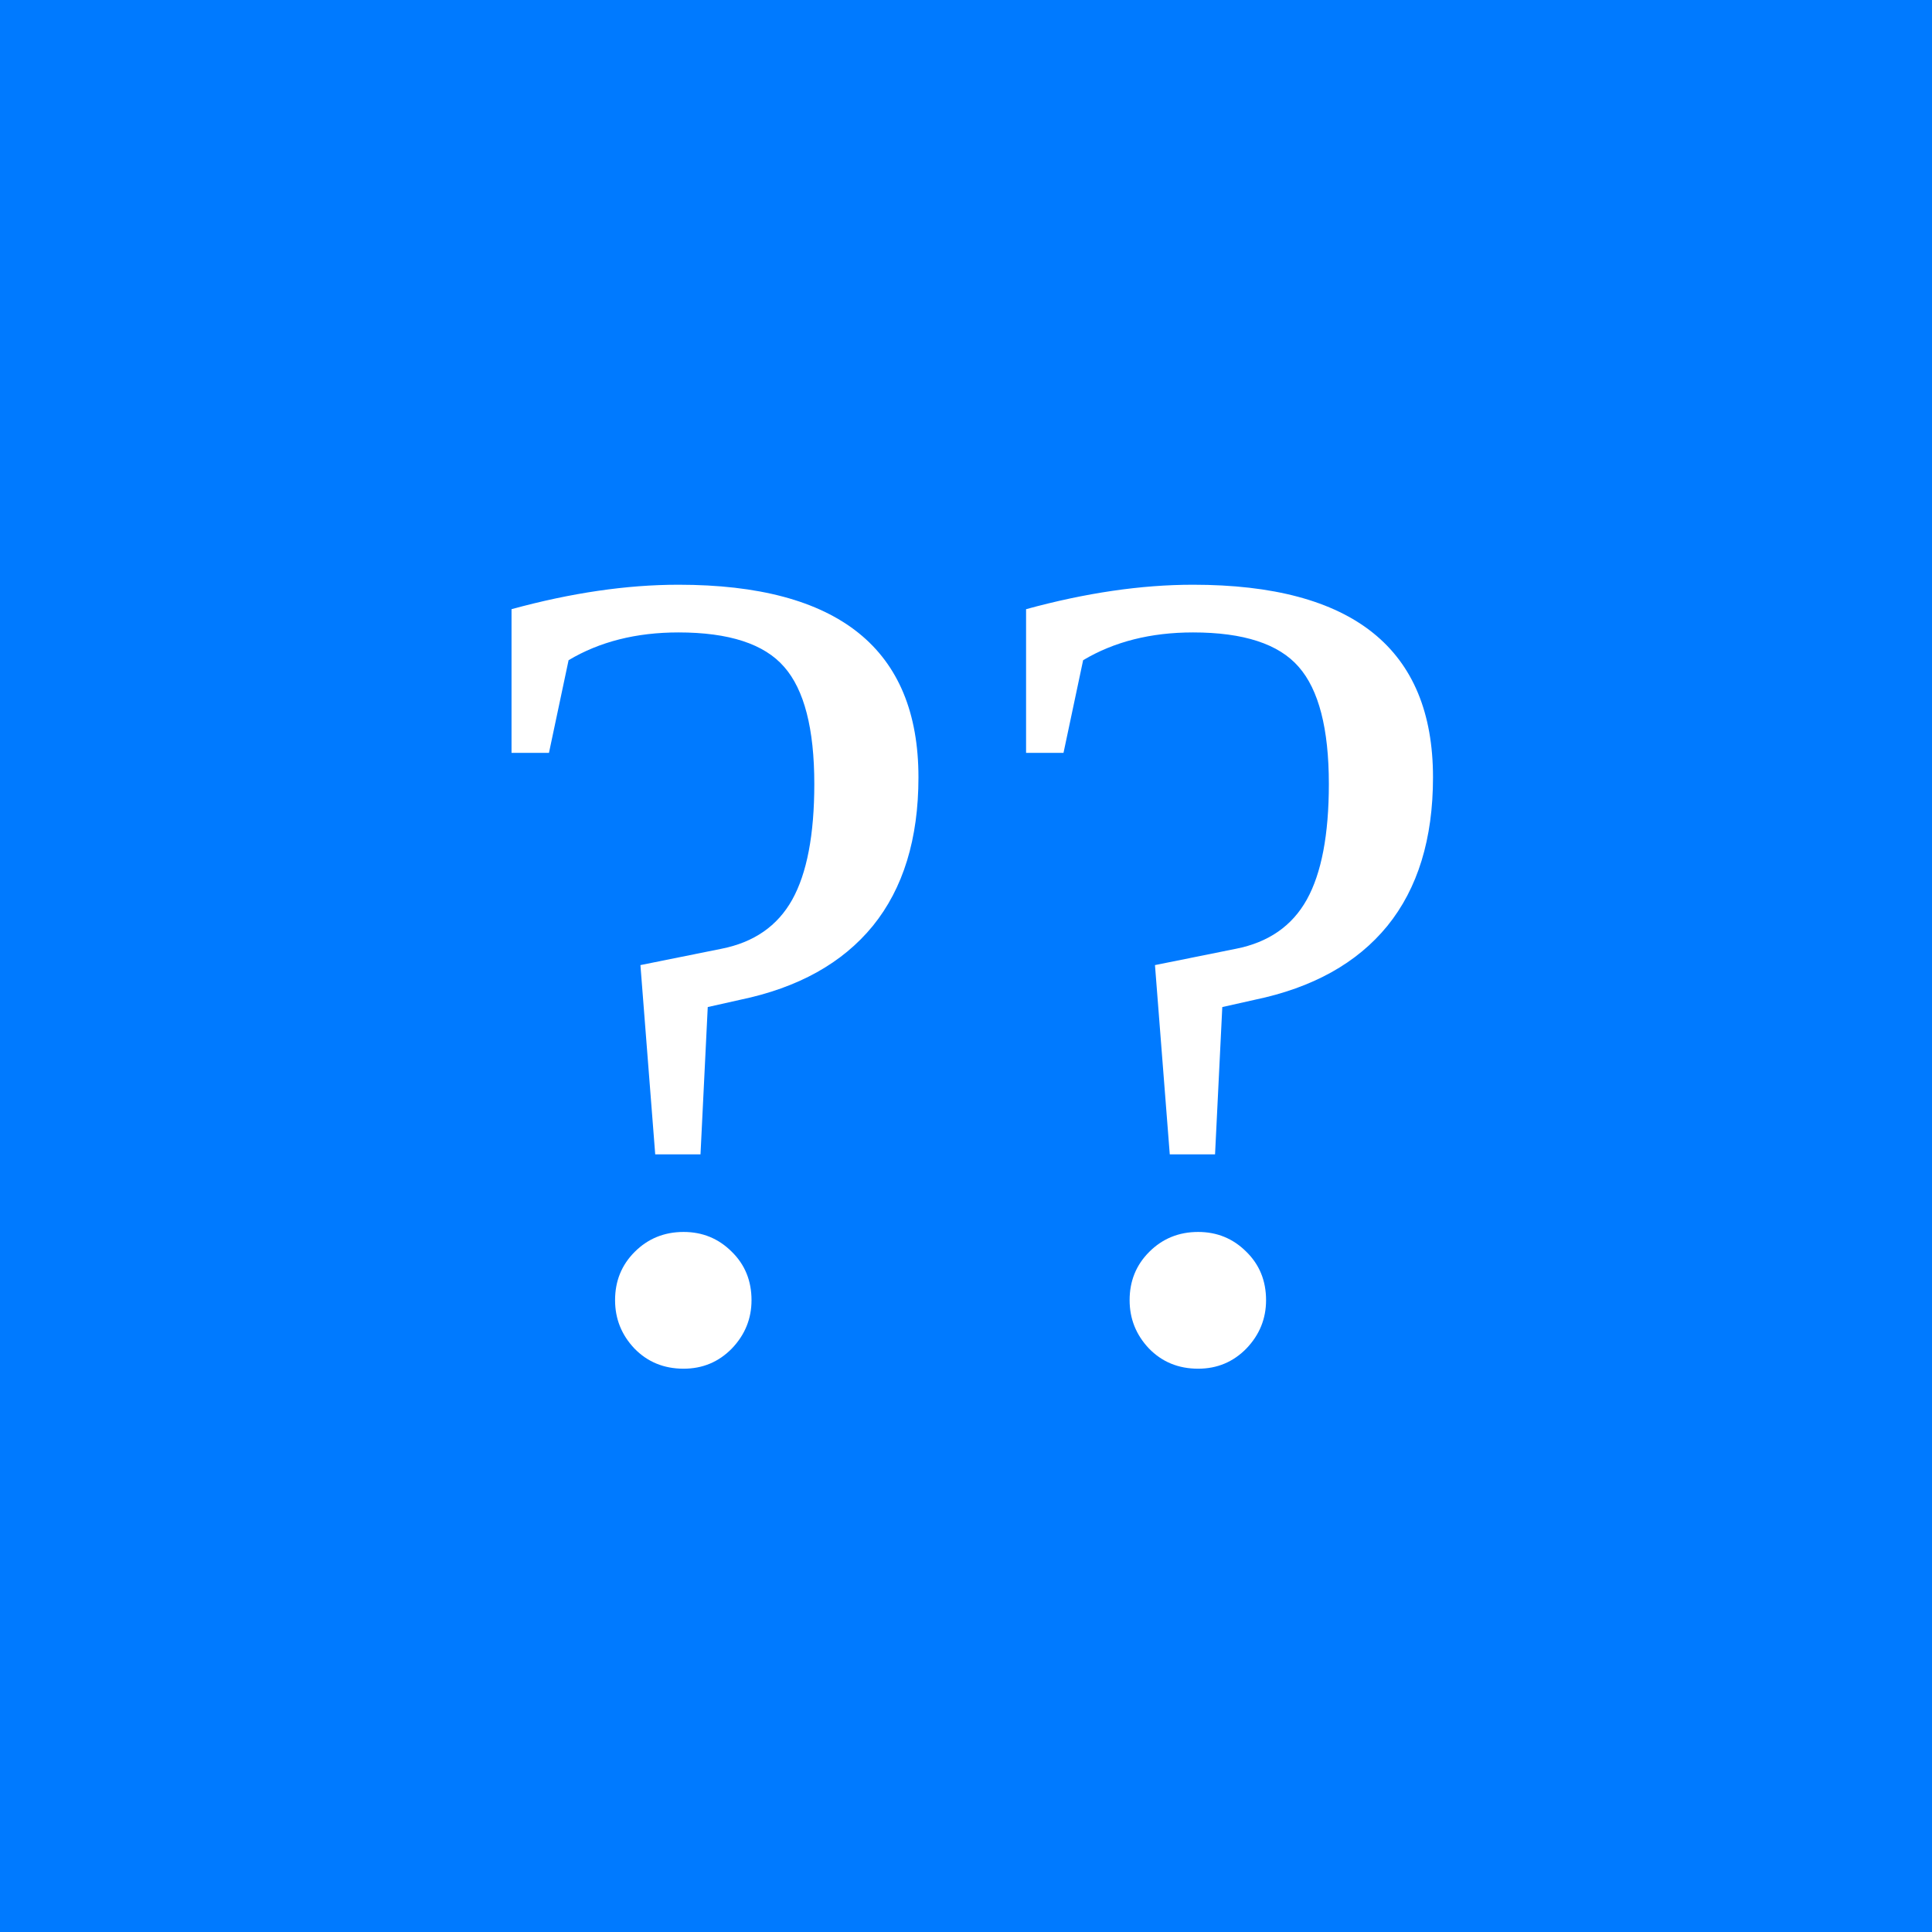
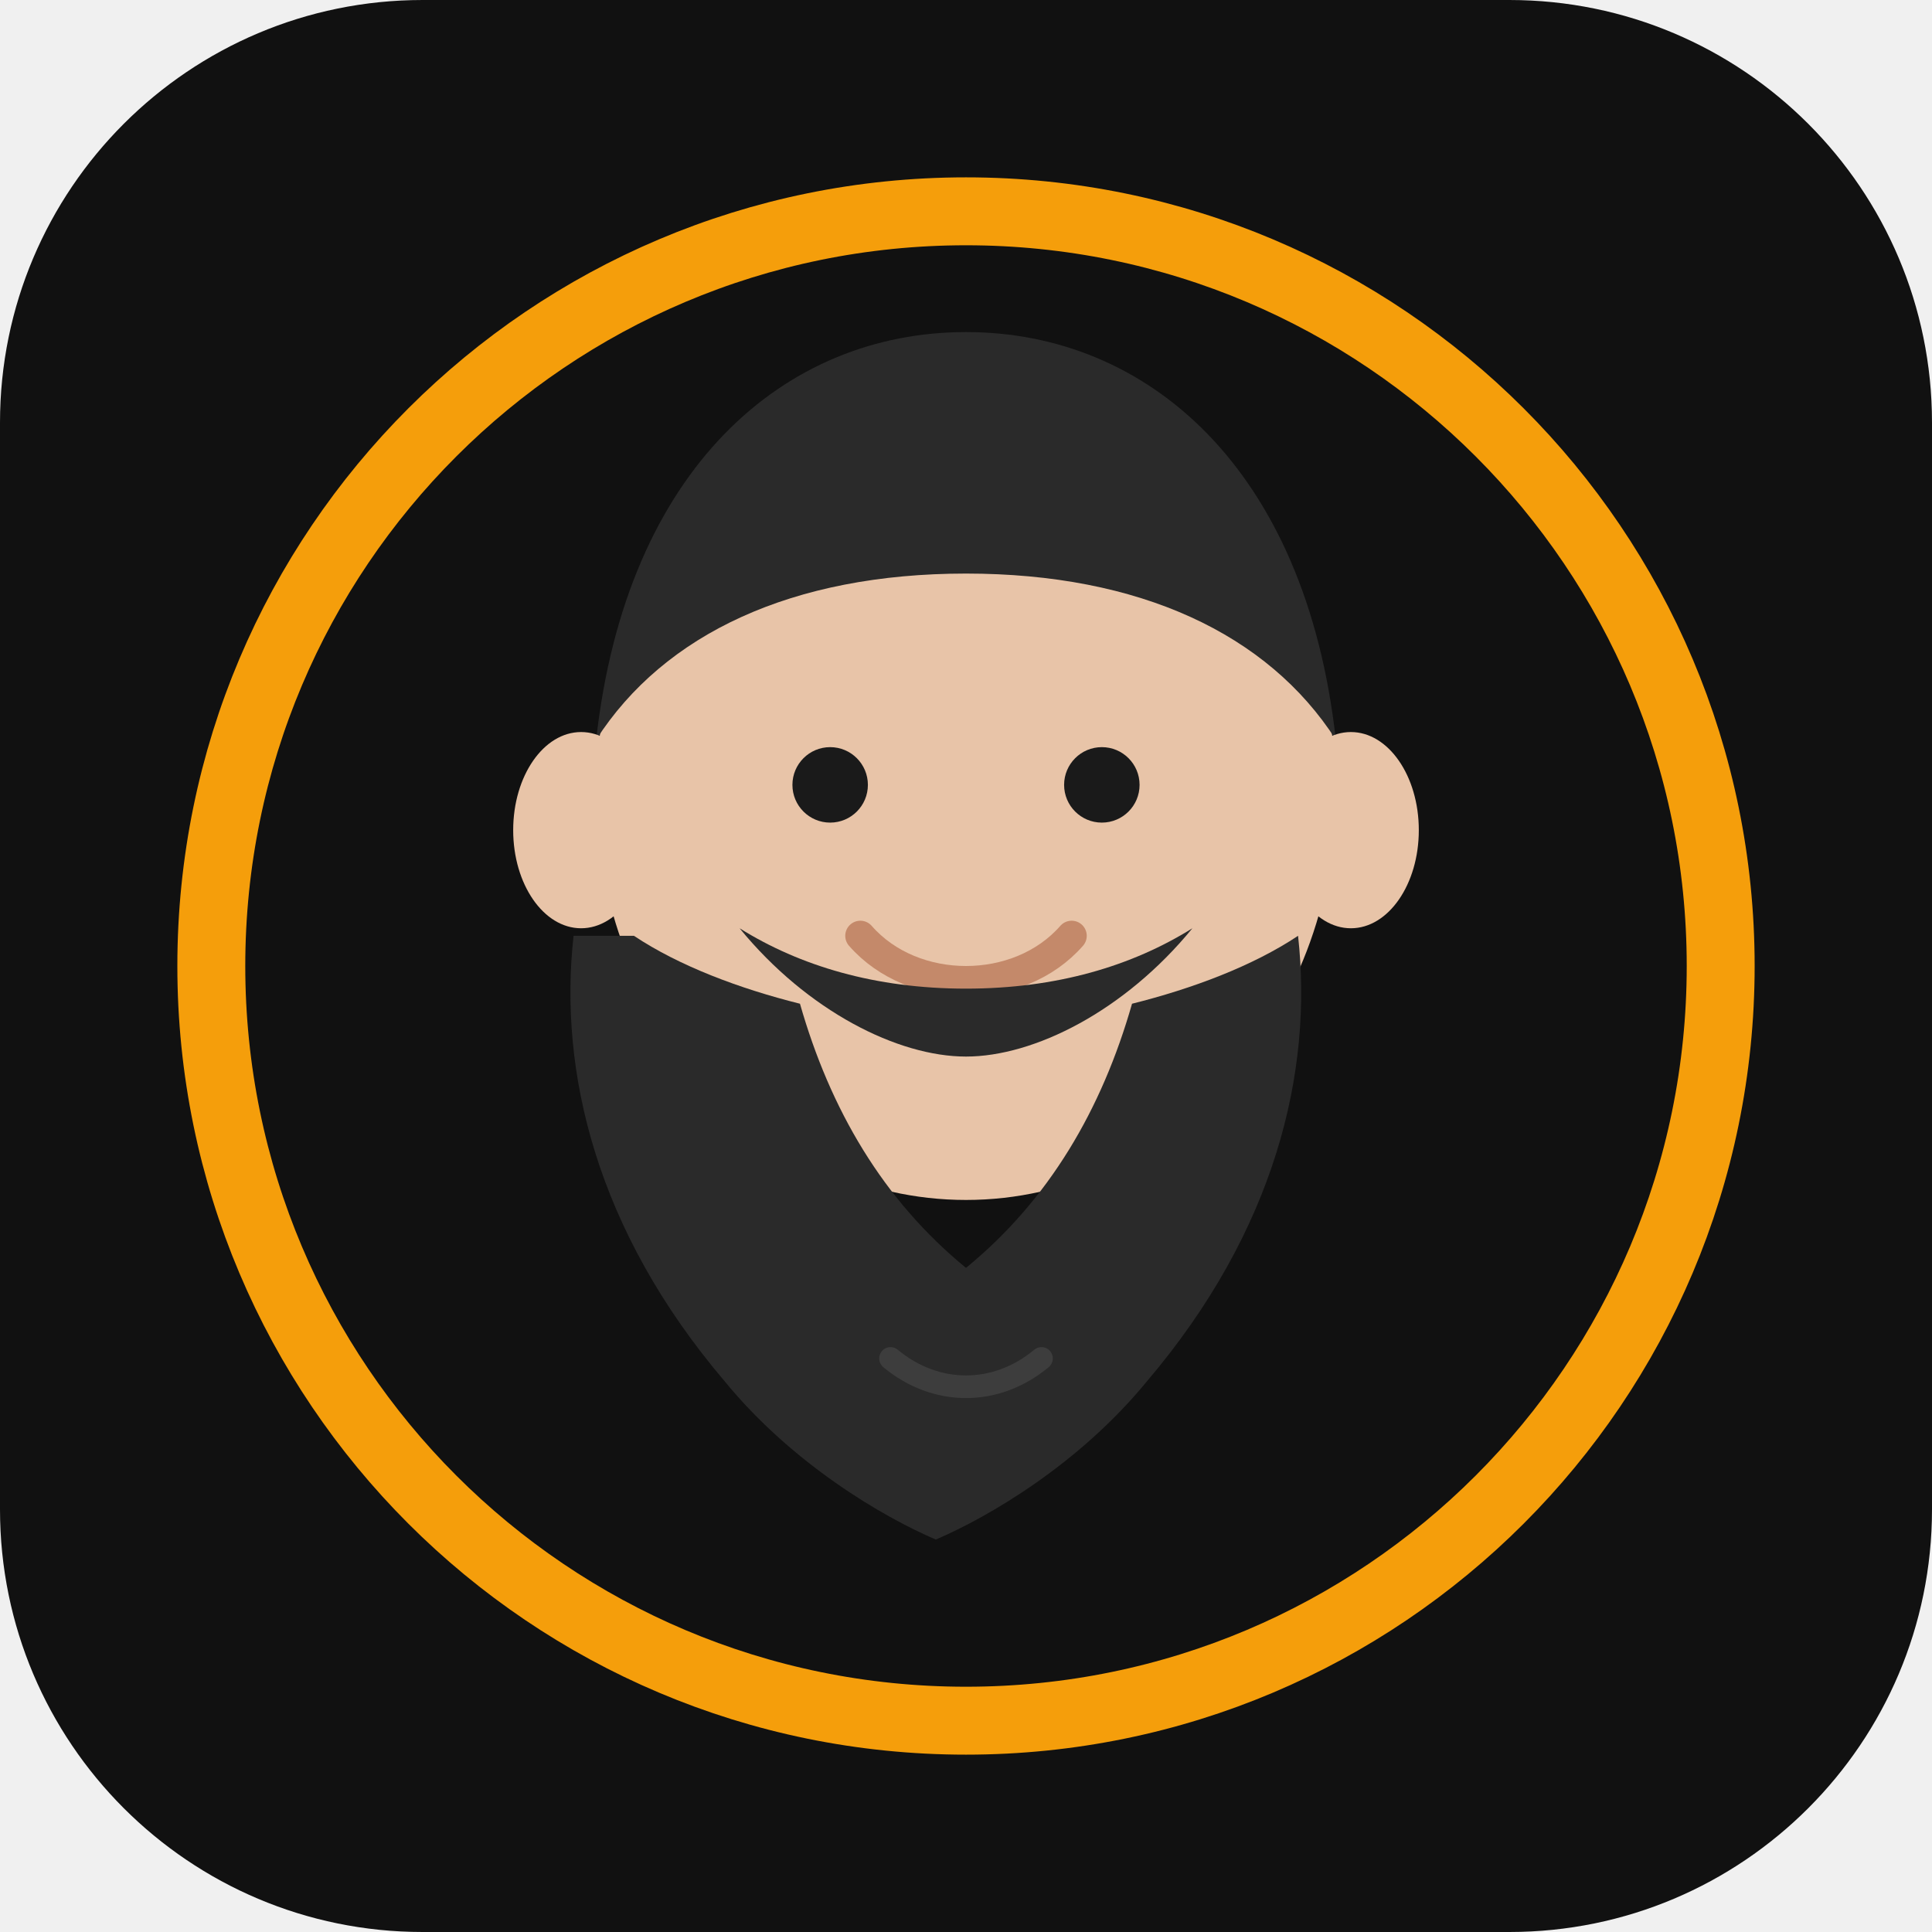
- <svg xmlns="http://www.w3.org/2000/svg" viewBox="0 0 100 100">
-   <rect width="100" height="100" fill="#007aff" />
-   <text x="50" y="70" font-size="60" text-anchor="middle" fill="white">??</text>
+ <svg xmlns="http://www.w3.org/2000/svg" viewBox="0 0 512 512" role="img" aria-label="HappyFit draft icon - stylized bearded head">
+   <rect width="512" height="512" rx="112" fill="#111111" />
+   <circle cx="256" cy="256" r="200" fill="none" stroke="#F59E0B" stroke-width="18" />
+   <ellipse cx="256" cy="210" rx="98" ry="108" fill="#E8C4A8" />
+   <path fill="#2A2A2A" d="M158 196c8-72 50-108 98-108s90 36 98 108c-18-28-52-44-98-44s-80 16-98 44z" />
+   <ellipse cx="154" cy="220" rx="18" ry="26" fill="#E8C4A8" />
+   <ellipse cx="358" cy="220" rx="18" ry="26" fill="#E8C4A8" />
+   <circle cx="220" cy="208" r="10" fill="#1A1A1A" />
+   <circle cx="292" cy="208" r="10" fill="#1A1A1A" />
+   <path d="M228 248c14 16 42 16 56 0" fill="none" stroke="#C4896A" stroke-width="8" stroke-linecap="round" />
+   <path fill="#2A2A2A" d="M168 248c12 8 28 14 44 18 8 28 22 52 44 70 22-18 36-42 44-70 16-4 32-10 44-18 4 36-6 78-40 118-18 22-42 36-56 42-14-6-38-20-56-42-34-40-44-82-40-118z" />
+   <path fill="#2A2A2A" d="M196 246c18 22 42 34 60 34s42-12 60-34c-16 10-36 16-60 16s-44-6-60-16z" />
+   <path d="M236 360c12 10 28 10 40 0" fill="none" stroke="#3D3D3D" stroke-width="6" stroke-linecap="round" />
</svg>
